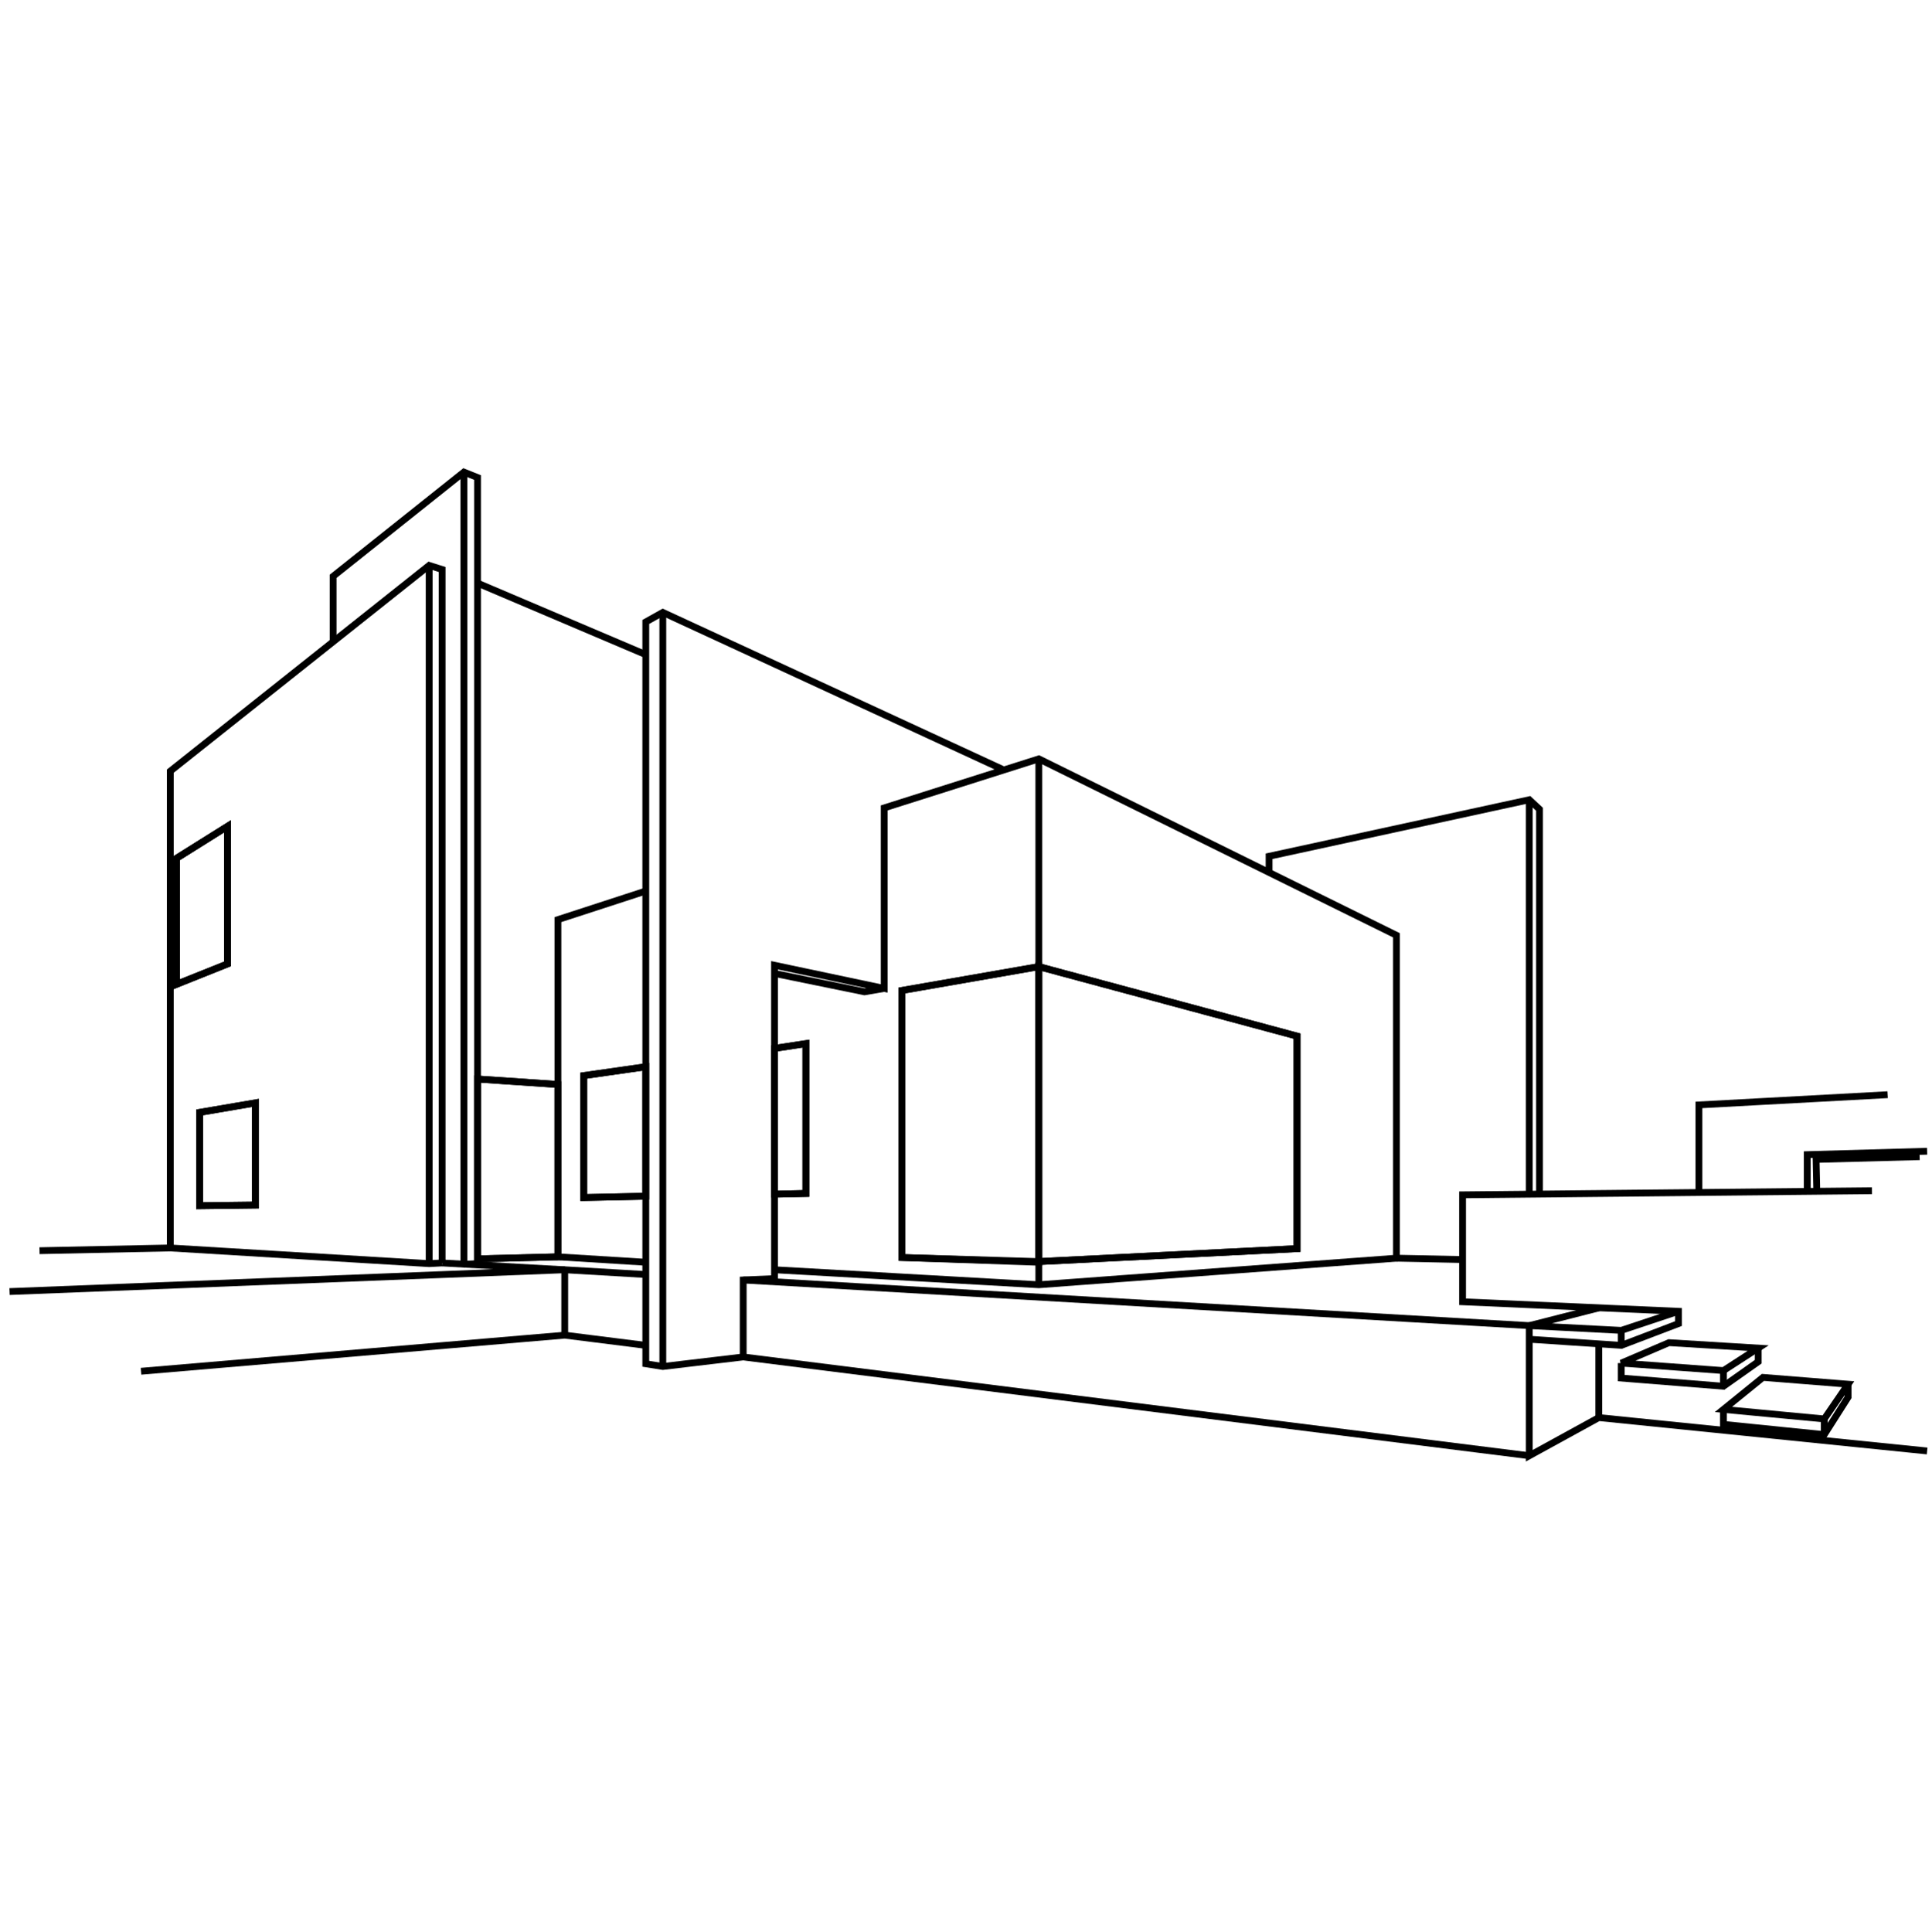
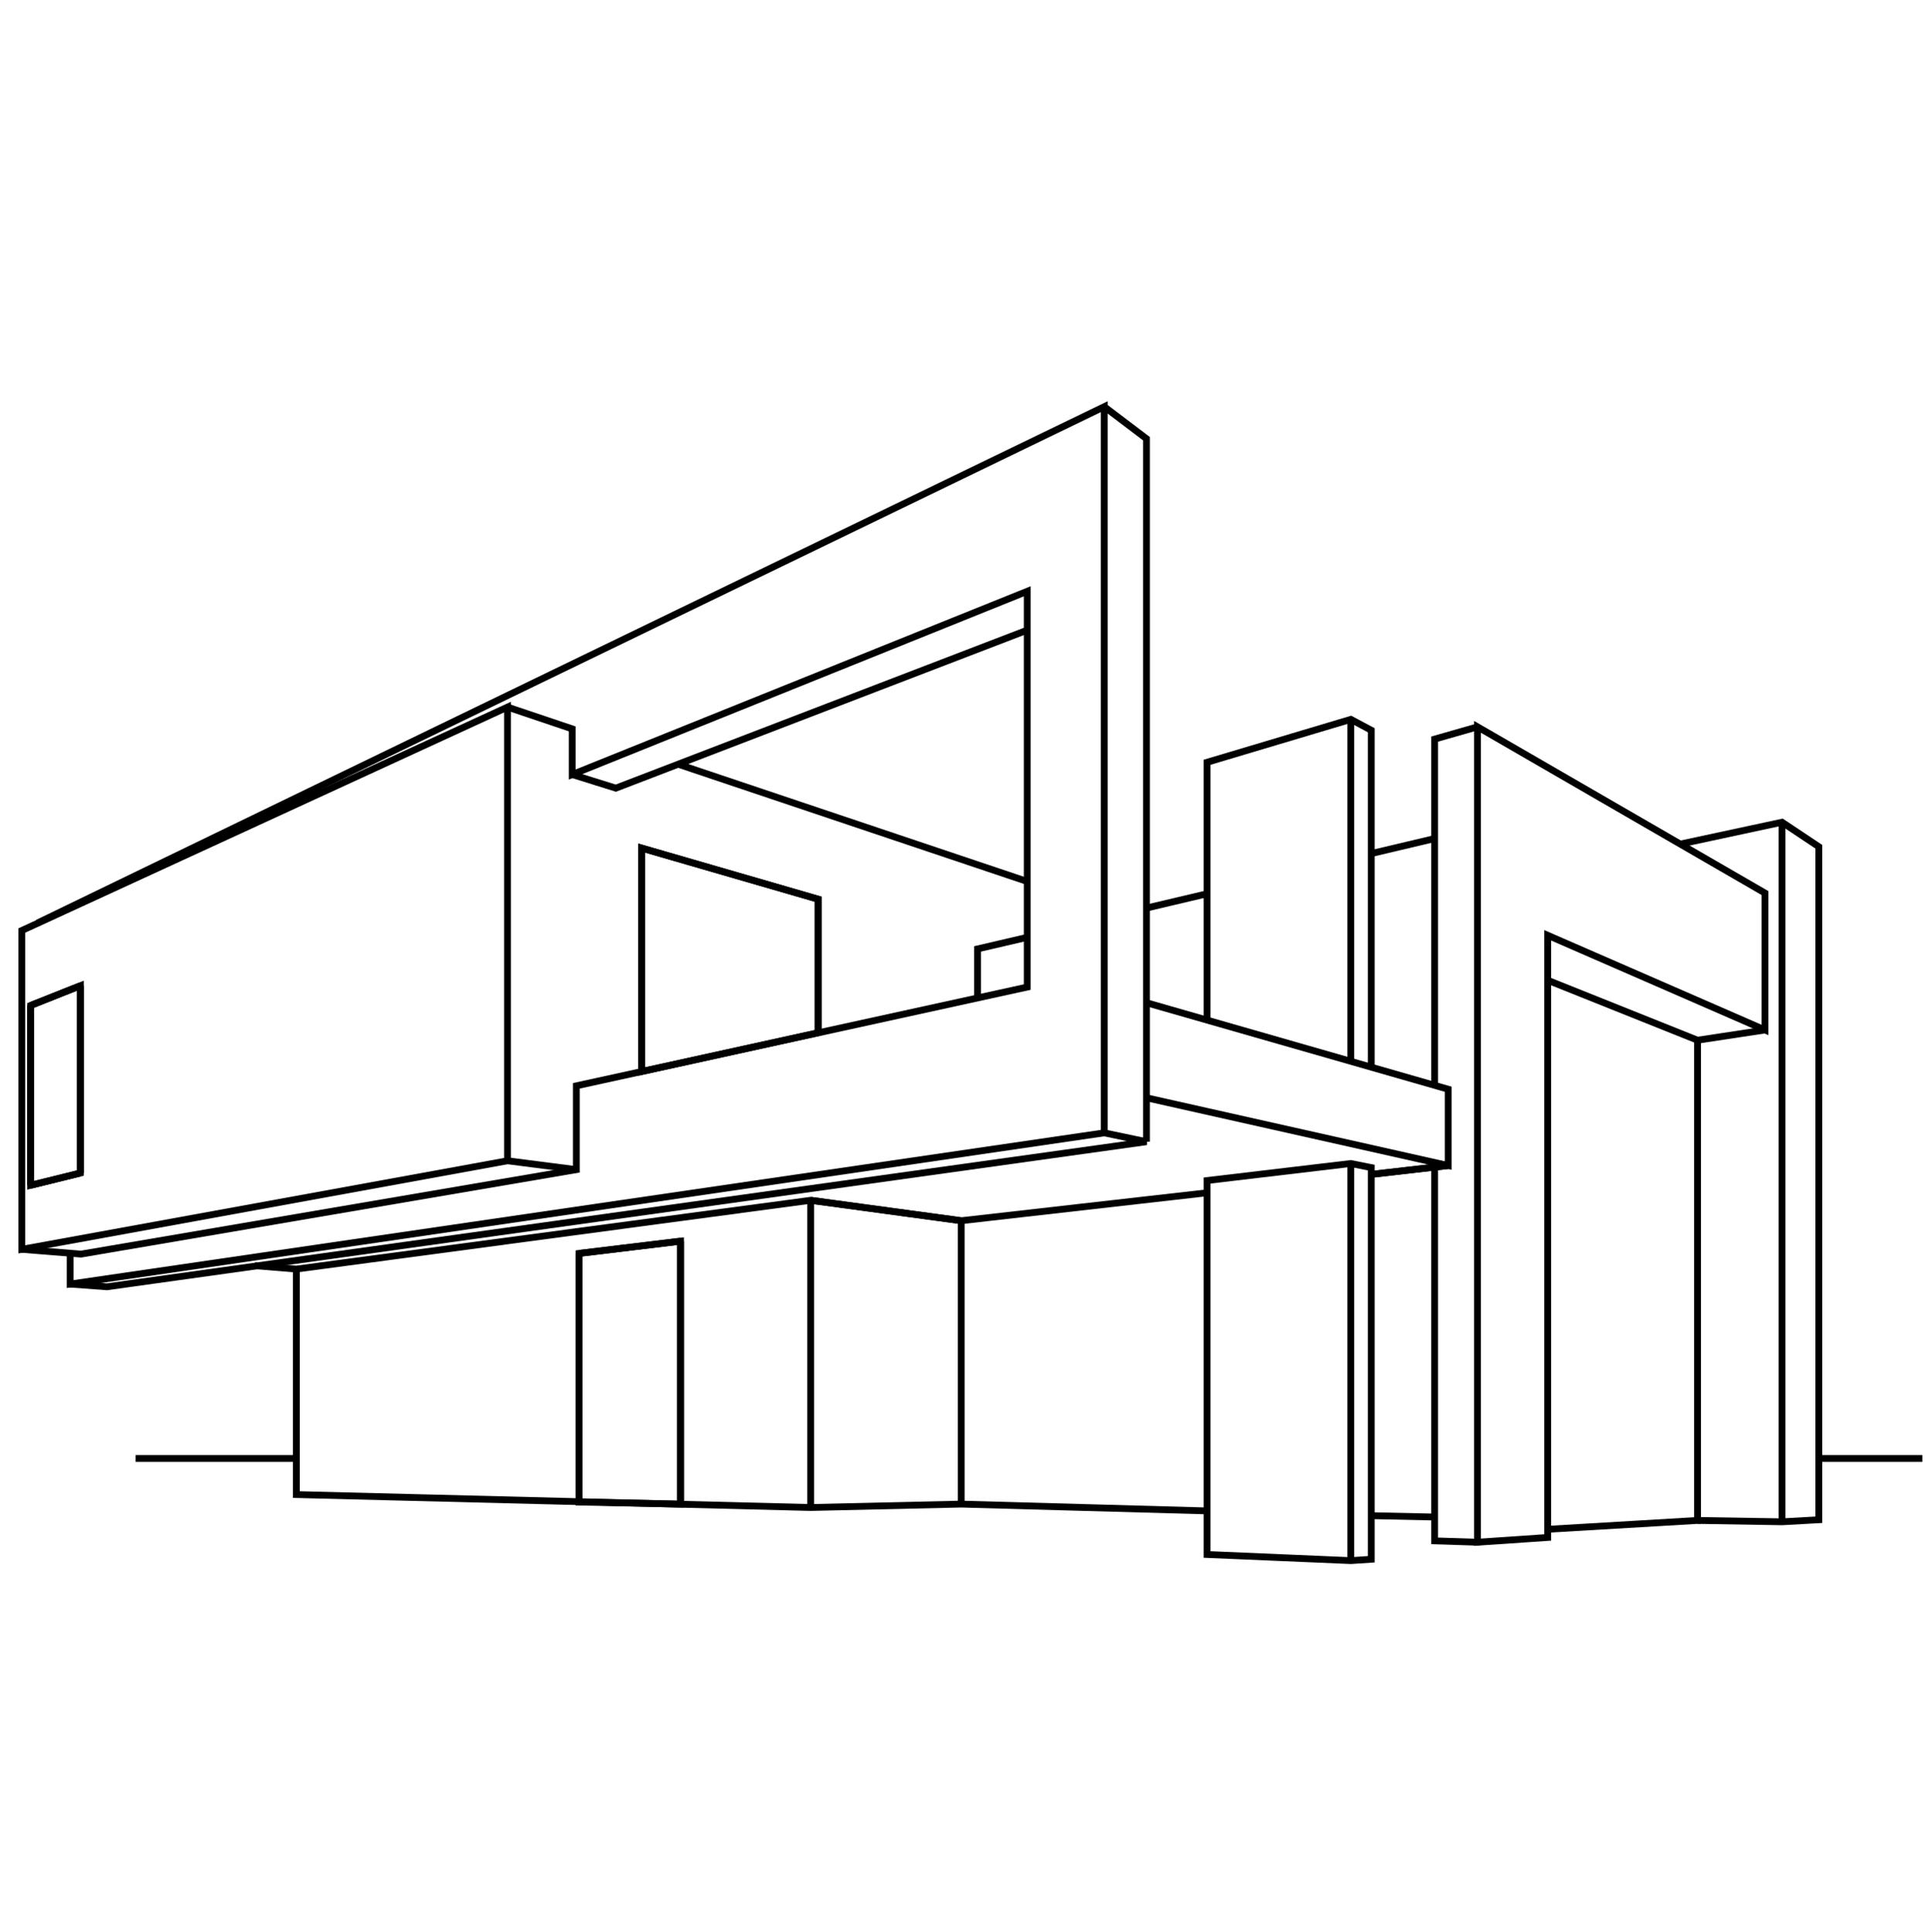
<svg xmlns="http://www.w3.org/2000/svg" version="1.1" x="0px" y="0px" width="283.5px" height="283.5px" viewBox="0 0 283.5 283.5" style="enable-background:new 0 0 283.5 283.5;" xml:space="preserve" fill="none" stroke="black">
-   <polyline points="113.7,186.4 152.5,188.6 205,184.7 205,137.3 152.5,111.4 129.8,118.6 129.8,145.1 113.7,141.7 113.7,187.7 109.1,187.9 109.1,199.2 97.3,200.6 94.8,200.2 94.8,91.3 97.3,89.9 147.3,113 " />
-   <polyline points="282.9,213 234.7,208.1 224.5,213.7 224.5,194.6 109.1,187.9 " />
-   <line x1="224.5" y1="213.7" x2="109.1" y2="199.2" />
-   <polygon points="267.8,208.3 253,206.9 258.8,202.2 271.3,203.2 " />
-   <polyline points="253,206.9 253,209.1 267.8,210.6 271.3,205.1 271.3,203.2 " />
-   <polyline points="238,200.1 238,202.3 253,203.5 258.1,199.9 258.1,197.9 " />
-   <polygon points="238,200.1 253,201.2 258.1,197.9 245,197.1 " />
-   <polyline points="274.8,174.8 214.7,175.4 214.7,191.1 246.4,192.5 246.4,194.3 238,197.5 224.5,196.6 " />
-   <polyline points="234.7,192 224.5,194.6 238,195.3 246.4,192.5 " />
-   <polyline points="281.8,169.8 266.6,170.2 266.7,174.8 " />
-   <polyline points="282.9,169 265.3,169.5 265.3,174.9 " />
-   <polyline points="277.1,160.7 249.4,162.2 249.4,175.1 " />
-   <polyline points="186.3,128.1 186.3,125.7 224.5,117.4 226,118.8 226,175.3 " />
-   <polygon points="152.5,185.2 190.4,183.3 190.4,152.1 152.5,141.9 132.4,145.4 132.4,184.6 " />
-   <polyline points="113.7,142.9 126.9,145.6 129.8,145.1 " />
-   <polyline points="113.7,153.9 118.3,153.2 118.3,175.2 113.7,175.3 " />
-   <polyline points="94.8,156.6 85.7,157.9 85.7,175.8 94.8,175.6 " />
-   <polyline points="20.7,201.3 82.9,196 94.8,197.5 " />
-   <polyline points="64.9,185.4 63,185.5 25,183.2 25,113.2 63,83 64.9,83.6 64.9,185.4 " />
-   <polyline points="48.9,94.2 48.9,84.6 68.1,69.3 70.1,70.1 70.1,185.5 68.1,185.6 " />
-   <polyline points="94.8,130.8 81.9,135 81.9,184.5 94.8,185.3 " />
-   <polyline points="94.8,187.1 82.9,186.4 1.4,189.6 " />
-   <polygon points="25.9,126 33.4,121.3 33.4,141.5 25.9,144.5 " />
-   <polygon points="29.3,177 37.5,176.9 37.5,161.9 29.3,163.3 " />
-   <line x1="68.1" y1="69.3" x2="68.1" y2="185.6" />
-   <line x1="63" y1="83" x2="63" y2="185.5" />
-   <line x1="152.5" y1="111.4" x2="152.5" y2="188.6" />
-   <line x1="97.3" y1="89.9" x2="97.3" y2="200.6" />
-   <line x1="70.1" y1="184.8" x2="81.9" y2="184.5" />
-   <line x1="70.1" y1="158.4" x2="81.9" y2="159.2" />
-   <line x1="70.1" y1="85.6" x2="94.8" y2="96.1" />
-   <line x1="82.9" y1="186.4" x2="64.9" y2="185.4" />
-   <line x1="82.9" y1="186.4" x2="82.9" y2="196" />
-   <line x1="25" y1="183.2" x2="5.8" y2="183.6" />
-   <line x1="224.5" y1="117.4" x2="224.5" y2="175.3" />
-   <line x1="238" y1="195.3" x2="238" y2="197.5" />
-   <line x1="214.7" y1="184.9" x2="205" y2="184.7" />
-   <line x1="253" y1="201.2" x2="253" y2="203.5" />
-   <line x1="267.8" y1="208.3" x2="267.8" y2="210.6" />
-   <line x1="234.7" y1="197.3" x2="234.7" y2="208.1" />
+   <polygon points="74.5,103.8 3.2,136.6 3.2,183.4 74.5,170.4 " />
+   <polyline points="5.5,135.5 162.1,59.7 162.1,166.3 10.3,188.5 10.3,183.9 " />
+   <polyline points="3.2,183.4 11.9,184.1 84.6,171.7 84.6,159.4 150.8,144.9 150.8,86.8 84,113.7 84,107 74.5,103.8 " />
+   <polyline points="94.2,157.3 94.2,124.5 120.1,132 120.1,151.6 " />
+   <polyline points="150.8,137.6 143.5,139.3 143.5,146.5 " />
+   <polyline points="162.1,166.3 168.3,167.6 15.7,188.9 10.3,188.5 " />
+   <polyline points="162.1,59.7 168.3,64.4 168.3,167.6 " />
+   <polyline points="84,113.7 90.4,115.7 150.8,92.5 " />
+   <polyline points="168.3,147.2 212.6,159.9 212.6,171.1 168.5,161.2 " />
+   <polyline points="37.4,185.8 43.5,186.3 119,176.2 141.1,179.2 177.2,175.1 " />
+   <polyline points="201.3,156.6 201.3,107.2 198.3,105.6 177.2,111.9 177.2,149.8 " />
+   <polygon points="177.2,173.3 177.2,228.2 198.3,229.1 201.3,228.9 201.3,171.4 198.3,170.8 " />
+   <polyline points="43.5,186.3 43.5,219.4 119,221.3 141.1,220.8 177.2,221.8 " />
+   <polyline points="216.9,106.7 210.6,108.5 210.6,159.3 " />
+   <polyline points="210.6,171.3 210.6,226.2 216.9,226.4 " />
+   <polyline points="227.2,224.5 249.2,223.2 249.2,152.7 227.2,143.9 " />
+   <polygon points="227.2,225.7 227.2,137.3 259.1,151.2 259.1,131.1 216.9,106.7 216.9,226.4 " />
+   <polyline points="249.2,223.2 261.6,223.4 267,223.1 267,124.3 261.6,120.7 246.7,123.9 " />
+   <line x1="19.9" y1="214.1" x2="43.5" y2="214.1" />
+   <line x1="267" y1="214.1" x2="282.2" y2="214.1" />
+   <line x1="74.5" y1="170.4" x2="84.6" y2="171.7" />
+   <line x1="99.6" y1="112.2" x2="150.8" y2="129.4" />
+   <line x1="198.3" y1="170.8" x2="198.3" y2="229.1" />
+   <line x1="11.8" y1="144.7" x2="11.8" y2="172.2" />
+   <line x1="4.5" y1="174" x2="11.8" y2="172.2" />
+   <line x1="4.5" y1="147.6" x2="11.8" y2="144.7" />
+   <line x1="4.5" y1="147.6" x2="4.5" y2="174" />
+   <line x1="119" y1="176.2" x2="119" y2="221.3" />
+   <line x1="198.3" y1="155.8" x2="198.3" y2="105.6" />
+   <line x1="212.6" y1="171.1" x2="201.3" y2="172.4" />
+   <line x1="119" y1="176.2" x2="141.1" y2="179.2" />
+   <line x1="249.2" y1="152.7" x2="259.1" y2="151.2" />
+   <line x1="261.6" y1="120.7" x2="261.6" y2="223.4" />
+   <line x1="99.9" y1="220.8" x2="99.9" y2="182.2" />
+   <line x1="99.9" y1="182.2" x2="85" y2="184" />
+   <line x1="85" y1="184" x2="85" y2="220.5" />
+   <line x1="210.6" y1="123.1" x2="201.3" y2="125.3" />
+   <line x1="177.2" y1="131.2" x2="168.3" y2="133.3" />
+   <line x1="201.3" y1="172.4" x2="212.6" y2="171.1" />
+   <line x1="141.1" y1="179.2" x2="141.1" y2="220.8" />
+   <line x1="201.3" y1="222.5" x2="210.6" y2="222.7" />
  <g>
-     <polygon class="hatch" points="118.3,153.2 113.7,153.9 113.7,175.3 118.3,175.2  " />
-     <polygon class="hatch" points="94.8,156.6 85.7,157.9 85.7,175.8 94.8,175.6  " />
-     <polygon class="hatch" points="37.5,161.9 29.3,163.3 29.3,177 37.5,176.9  " />
-     <polygon class="hatch" points="33.4,121.3 25.9,126 25.9,144.5 33.4,141.5  " />
-     <polygon class="hatch" points="81.9,159.2 70.1,158.4 70.1,184.8 81.9,184.5  " />
-     <path class="hatch" d="M190.4,152.1l-37.9-10.2v43.3l37.9-1.9V152.1z M152.5,141.9l-20.1,3.5v39.2l20.1,0.7V141.9z" />
+     <polygon class="hatch" points="11.8,144.7 4.5,147.6 4.5,174 11.8,172.2  " />
+     <polygon class="hatch" points="99.9,182.2 85,184 85,220.5 99.9,220.8  " />
+     <polygon class="hatch" points="120.1,132 94.2,124.5 94.2,157.3 120.1,151.6  " />
  </g>
</svg>
